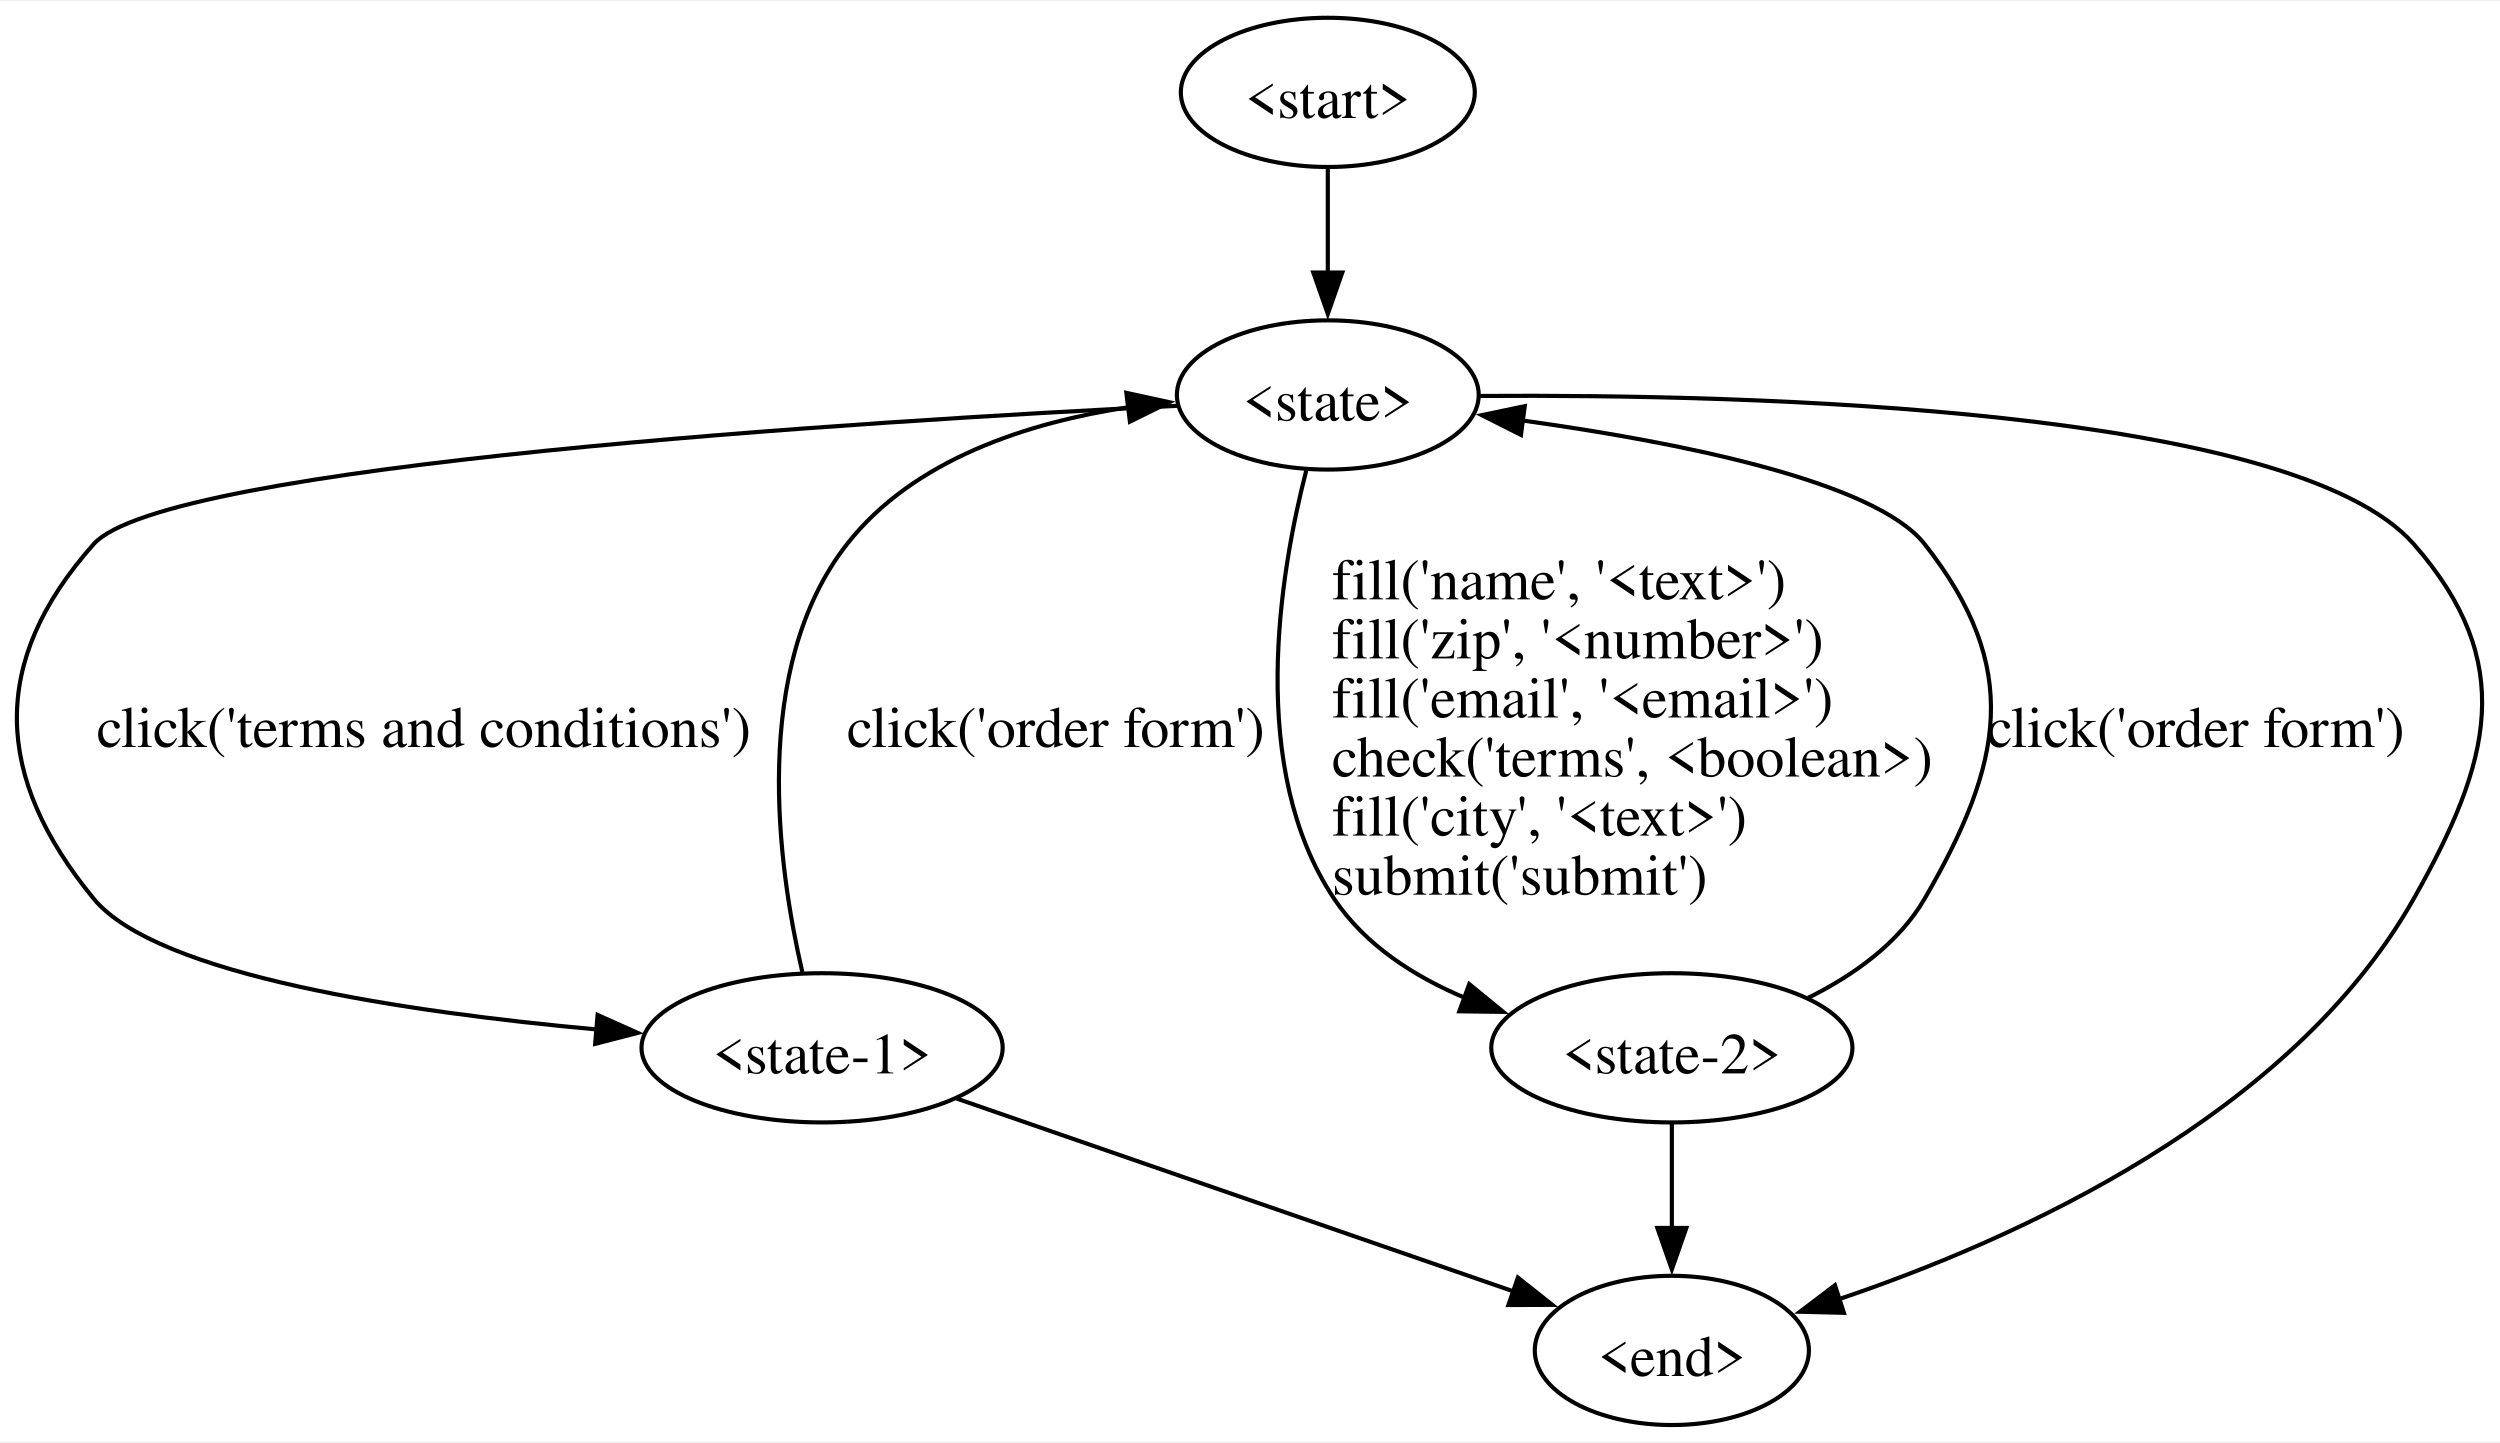
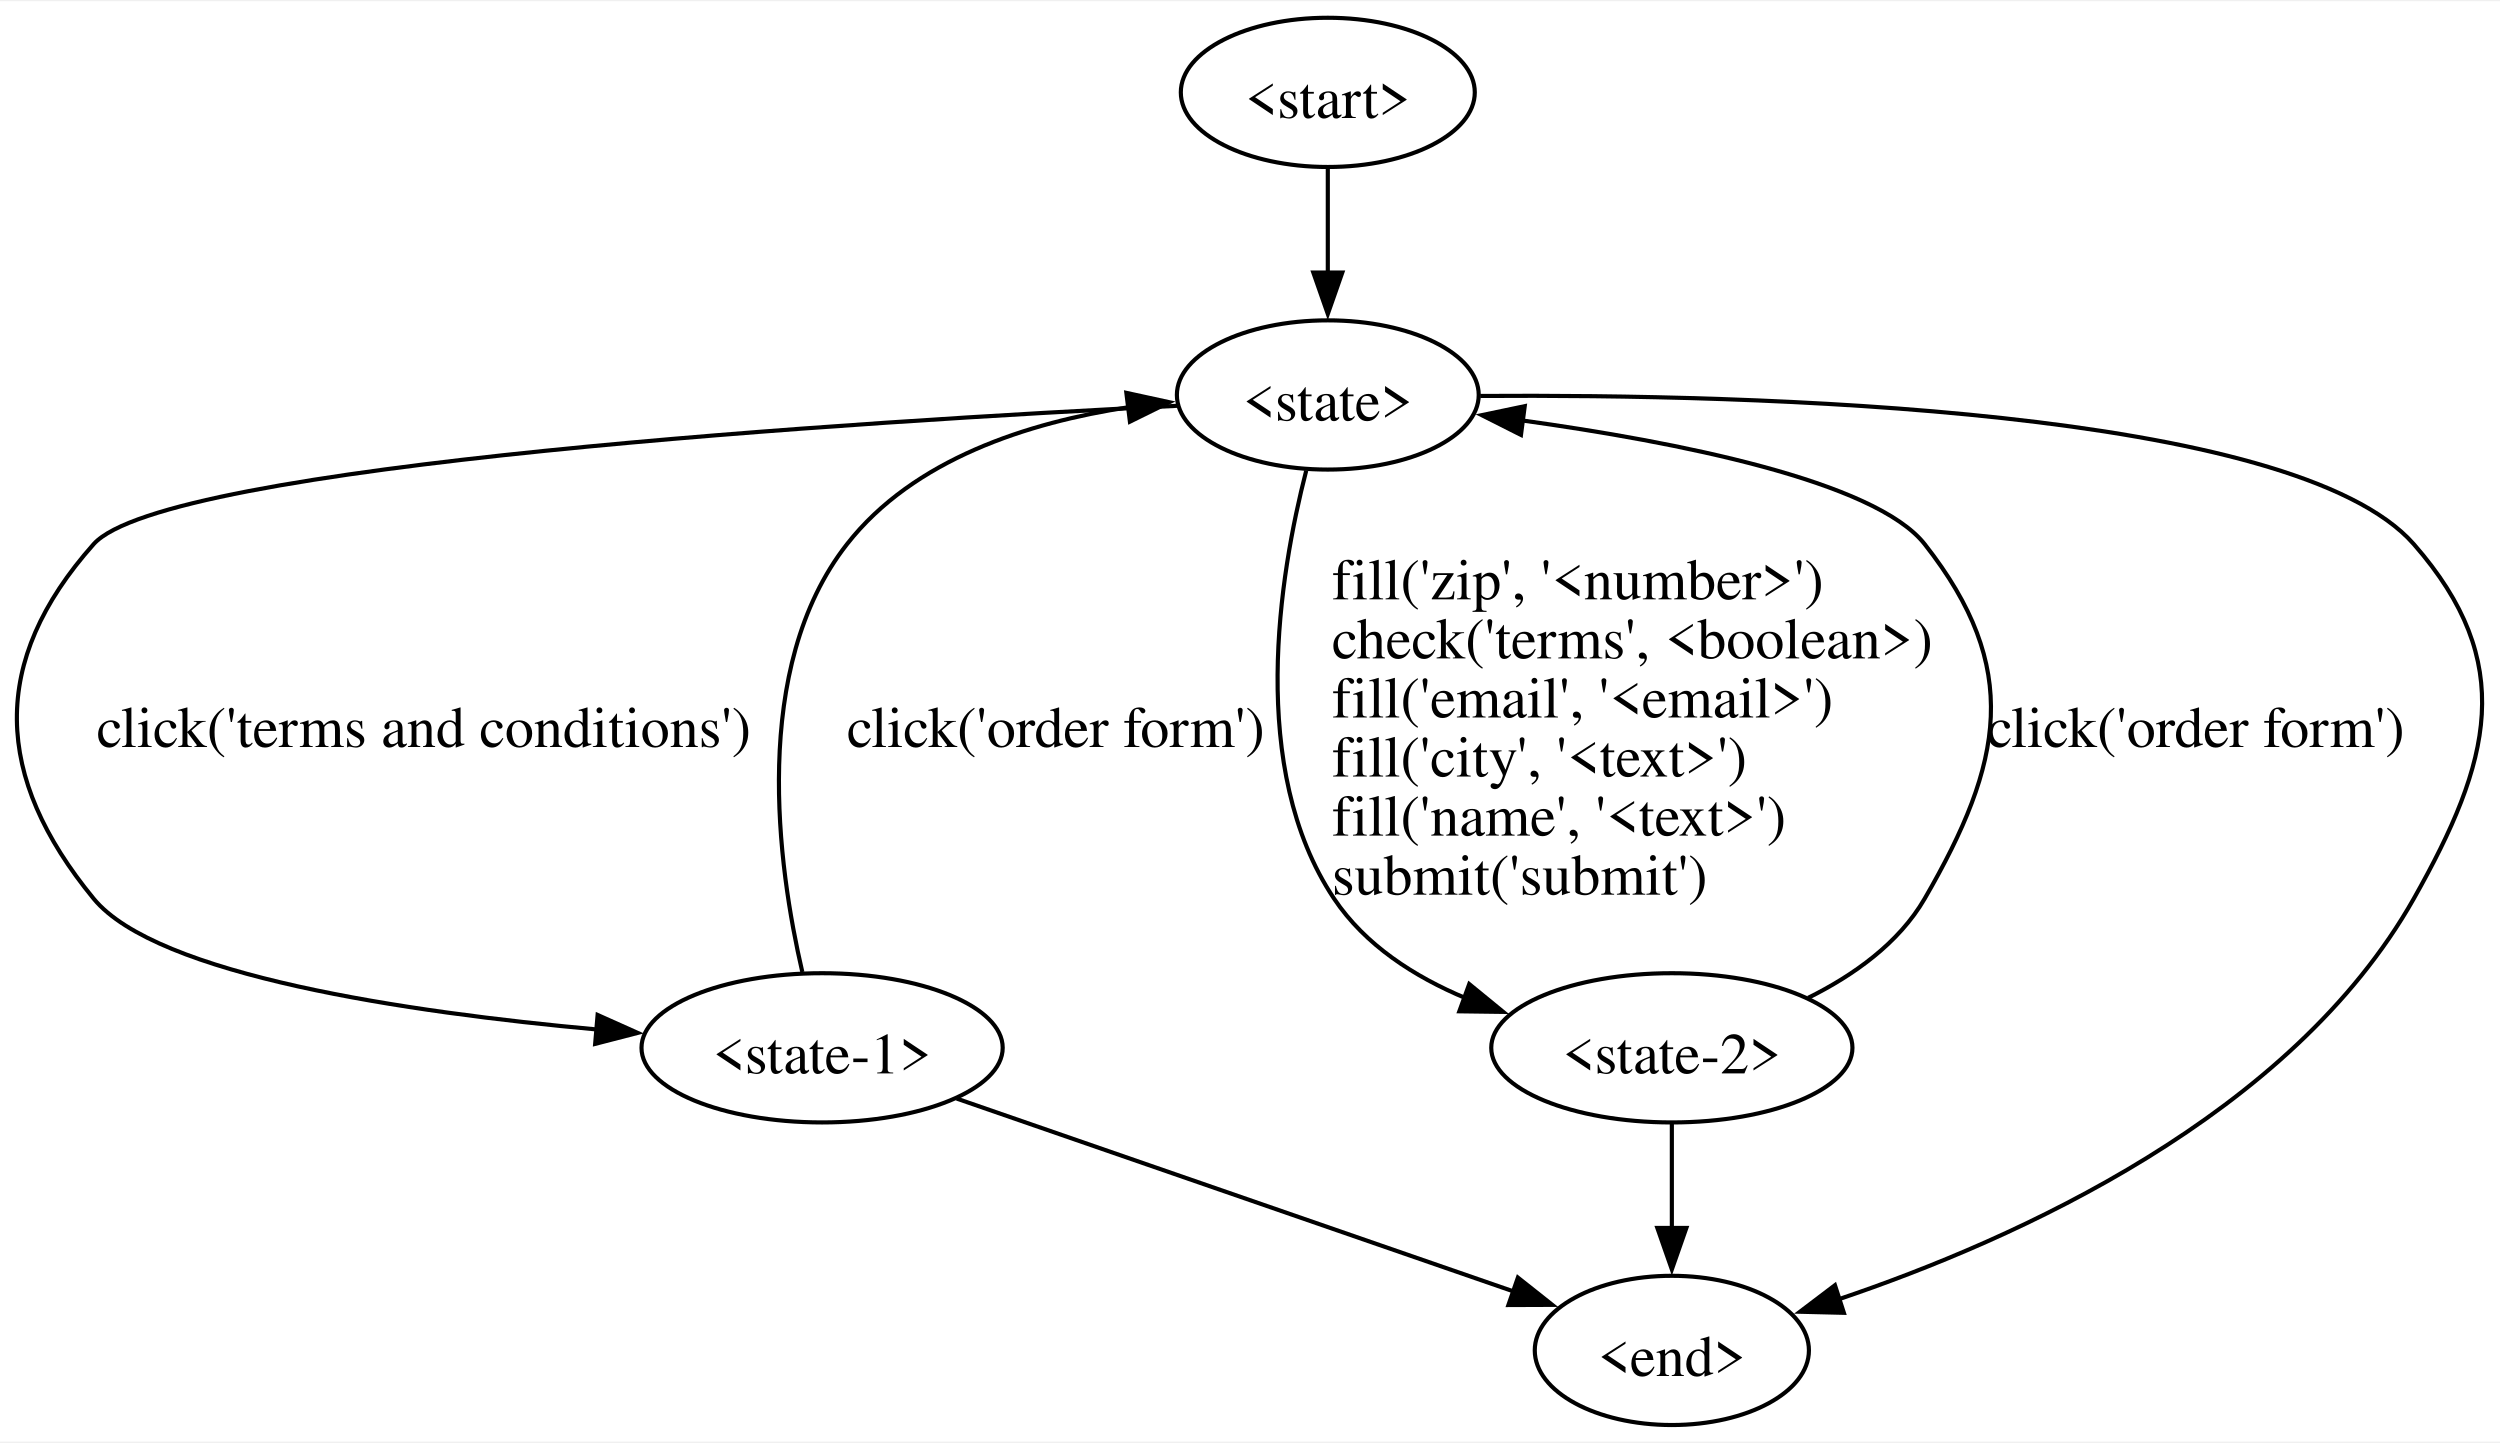
<svg xmlns="http://www.w3.org/2000/svg" width="603pt" height="348pt" viewBox="0.00 0.00 603.12 347.50">
  <g id="graph0" class="graph" transform="scale(1 1) rotate(0) translate(4 343.5)">
    <polygon fill="white" stroke="none" points="-4,4 -4,-343.5 599.12,-343.5 599.12,4 -4,4" />
    <g id="node1" class="node">
      <ellipse fill="none" stroke="black" cx="316.33" cy="-321.5" rx="35.46" ry="18" />
      <text text-anchor="middle" x="316.33" y="-315.32" font-family="Times,serif" font-size="14.00">&lt;start&gt;</text>
    </g>
    <g id="node2" class="node">
      <ellipse fill="none" stroke="black" cx="316.33" cy="-248.5" rx="36.41" ry="18" />
      <text text-anchor="middle" x="316.33" y="-242.32" font-family="Times,serif" font-size="14.00">&lt;state&gt;</text>
    </g>
    <g id="edge1" class="edge">
      <path fill="none" stroke="black" d="M316.33,-303.31C316.33,-295.73 316.33,-286.6 316.33,-278.04" />
      <polygon fill="black" stroke="black" points="319.83,-278.04 316.33,-268.04 312.83,-278.04 319.83,-278.04" />
    </g>
    <g id="node3" class="node">
      <ellipse fill="none" stroke="black" cx="194.33" cy="-91" rx="43.57" ry="18" />
      <text text-anchor="middle" x="194.33" y="-84.83" font-family="Times,serif" font-size="14.00">&lt;state-1&gt;</text>
    </g>
    <g id="edge2" class="edge">
      <path fill="none" stroke="black" d="M280.04,-245.89C204.45,-242.16 35.7,-231.75 18.58,-212.5 -6.67,-184.1 -5.52,-156.38 18.58,-127 33.77,-108.49 94.25,-99.58 140.06,-95.42" />
      <polygon fill="black" stroke="black" points="140.17,-98.93 149.84,-94.6 139.58,-91.95 140.17,-98.93" />
      <text text-anchor="start" x="19.33" y="-163.57" font-family="Times,serif" font-size="14.00">click('terms and conditions')</text>
    </g>
    <g id="node4" class="node">
      <ellipse fill="none" stroke="black" cx="399.33" cy="-91" rx="43.57" ry="18" />
      <text text-anchor="middle" x="399.33" y="-84.83" font-family="Times,serif" font-size="14.00">&lt;state-2&gt;</text>
    </g>
    <g id="edge3" class="edge">
      <path fill="none" stroke="black" d="M311.12,-230.23C304.67,-205.17 296.92,-158.32 317.83,-127 325.31,-115.79 337.2,-108.16 349.61,-102.97" />
      <polygon fill="black" stroke="black" points="350.45,-106.38 358.65,-99.67 348.06,-99.81 350.45,-106.38" />
-       <text text-anchor="start" x="317.33" y="-199.2" font-family="Times,serif" font-size="14.00">fill('name', '&lt;text&gt;')</text>
-       <text text-anchor="start" x="317.33" y="-184.95" font-family="Times,serif" font-size="14.00">fill('zip', '&lt;number&gt;')</text>
+       <text text-anchor="start" x="317.33" y="-199.2" font-family="Times,serif" font-size="14.00">fill('zip', '&lt;number&gt;')</text>
+       <text text-anchor="start" x="317.33" y="-184.95" font-family="Times,serif" font-size="14.00">check('terms', &lt;boolean&gt;)</text>
      <text text-anchor="start" x="317.33" y="-170.7" font-family="Times,serif" font-size="14.00">fill('email', '&lt;email&gt;')</text>
-       <text text-anchor="start" x="317.33" y="-156.45" font-family="Times,serif" font-size="14.00">check('terms', &lt;boolean&gt;)</text>
-       <text text-anchor="start" x="317.33" y="-142.2" font-family="Times,serif" font-size="14.00">fill('city', '&lt;text&gt;')</text>
+       <text text-anchor="start" x="317.33" y="-156.45" font-family="Times,serif" font-size="14.00">fill('city', '&lt;text&gt;')</text>
+       <text text-anchor="start" x="317.33" y="-142.2" font-family="Times,serif" font-size="14.00">fill('name', '&lt;text&gt;')</text>
      <text text-anchor="start" x="317.33" y="-127.95" font-family="Times,serif" font-size="14.00">submit('submit')</text>
    </g>
    <g id="node5" class="node">
      <ellipse fill="none" stroke="black" cx="399.33" cy="-18" rx="33.07" ry="18" />
      <text text-anchor="middle" x="399.33" y="-11.82" font-family="Times,serif" font-size="14.00">&lt;end&gt;</text>
    </g>
    <g id="edge4" class="edge">
      <path fill="none" stroke="black" d="M353.1,-248.26C418.17,-248.72 549.5,-245.43 578.33,-212.5 603.36,-183.91 597.01,-160.09 578.33,-127 548.78,-74.67 482.57,-44.85 439.49,-30.31" />
      <polygon fill="black" stroke="black" points="440.83,-27.07 430.24,-27.33 438.68,-33.73 440.83,-27.07" />
    </g>
    <g id="edge5" class="edge">
      <path fill="none" stroke="black" d="M189.56,-109.28C183.65,-134.77 176.97,-182.64 200.33,-212.5 216.39,-233.03 244.07,-241.88 268.36,-245.56" />
      <polygon fill="black" stroke="black" points="267.73,-249.01 278.09,-246.75 268.59,-242.06 267.73,-249.01" />
      <text text-anchor="start" x="200.33" y="-163.57" font-family="Times,serif" font-size="14.00">click('order form')</text>
    </g>
    <g id="edge6" class="edge">
      <path fill="none" stroke="black" d="M226.81,-78.75C263.29,-66.12 322.43,-45.63 361.11,-32.24" />
      <polygon fill="black" stroke="black" points="362.19,-35.57 370.49,-28.99 359.9,-28.95 362.19,-35.57" />
    </g>
    <g id="edge7" class="edge">
      <path fill="none" stroke="black" d="M432.22,-103.06C443.14,-108.48 454.09,-116.22 460.33,-127 479.37,-159.88 483.81,-182.62 460.33,-212.5 448.34,-227.76 400.45,-237.19 363.16,-242.36" />
      <polygon fill="black" stroke="black" points="362.93,-238.86 353.47,-243.63 363.84,-245.8 362.93,-238.86" />
      <text text-anchor="start" x="475.33" y="-163.57" font-family="Times,serif" font-size="14.00">click('order form')</text>
    </g>
    <g id="edge8" class="edge">
      <path fill="none" stroke="black" d="M399.33,-72.81C399.33,-65.23 399.33,-56.1 399.33,-47.54" />
      <polygon fill="black" stroke="black" points="402.83,-47.54 399.33,-37.54 395.83,-47.54 402.83,-47.54" />
    </g>
  </g>
</svg>
